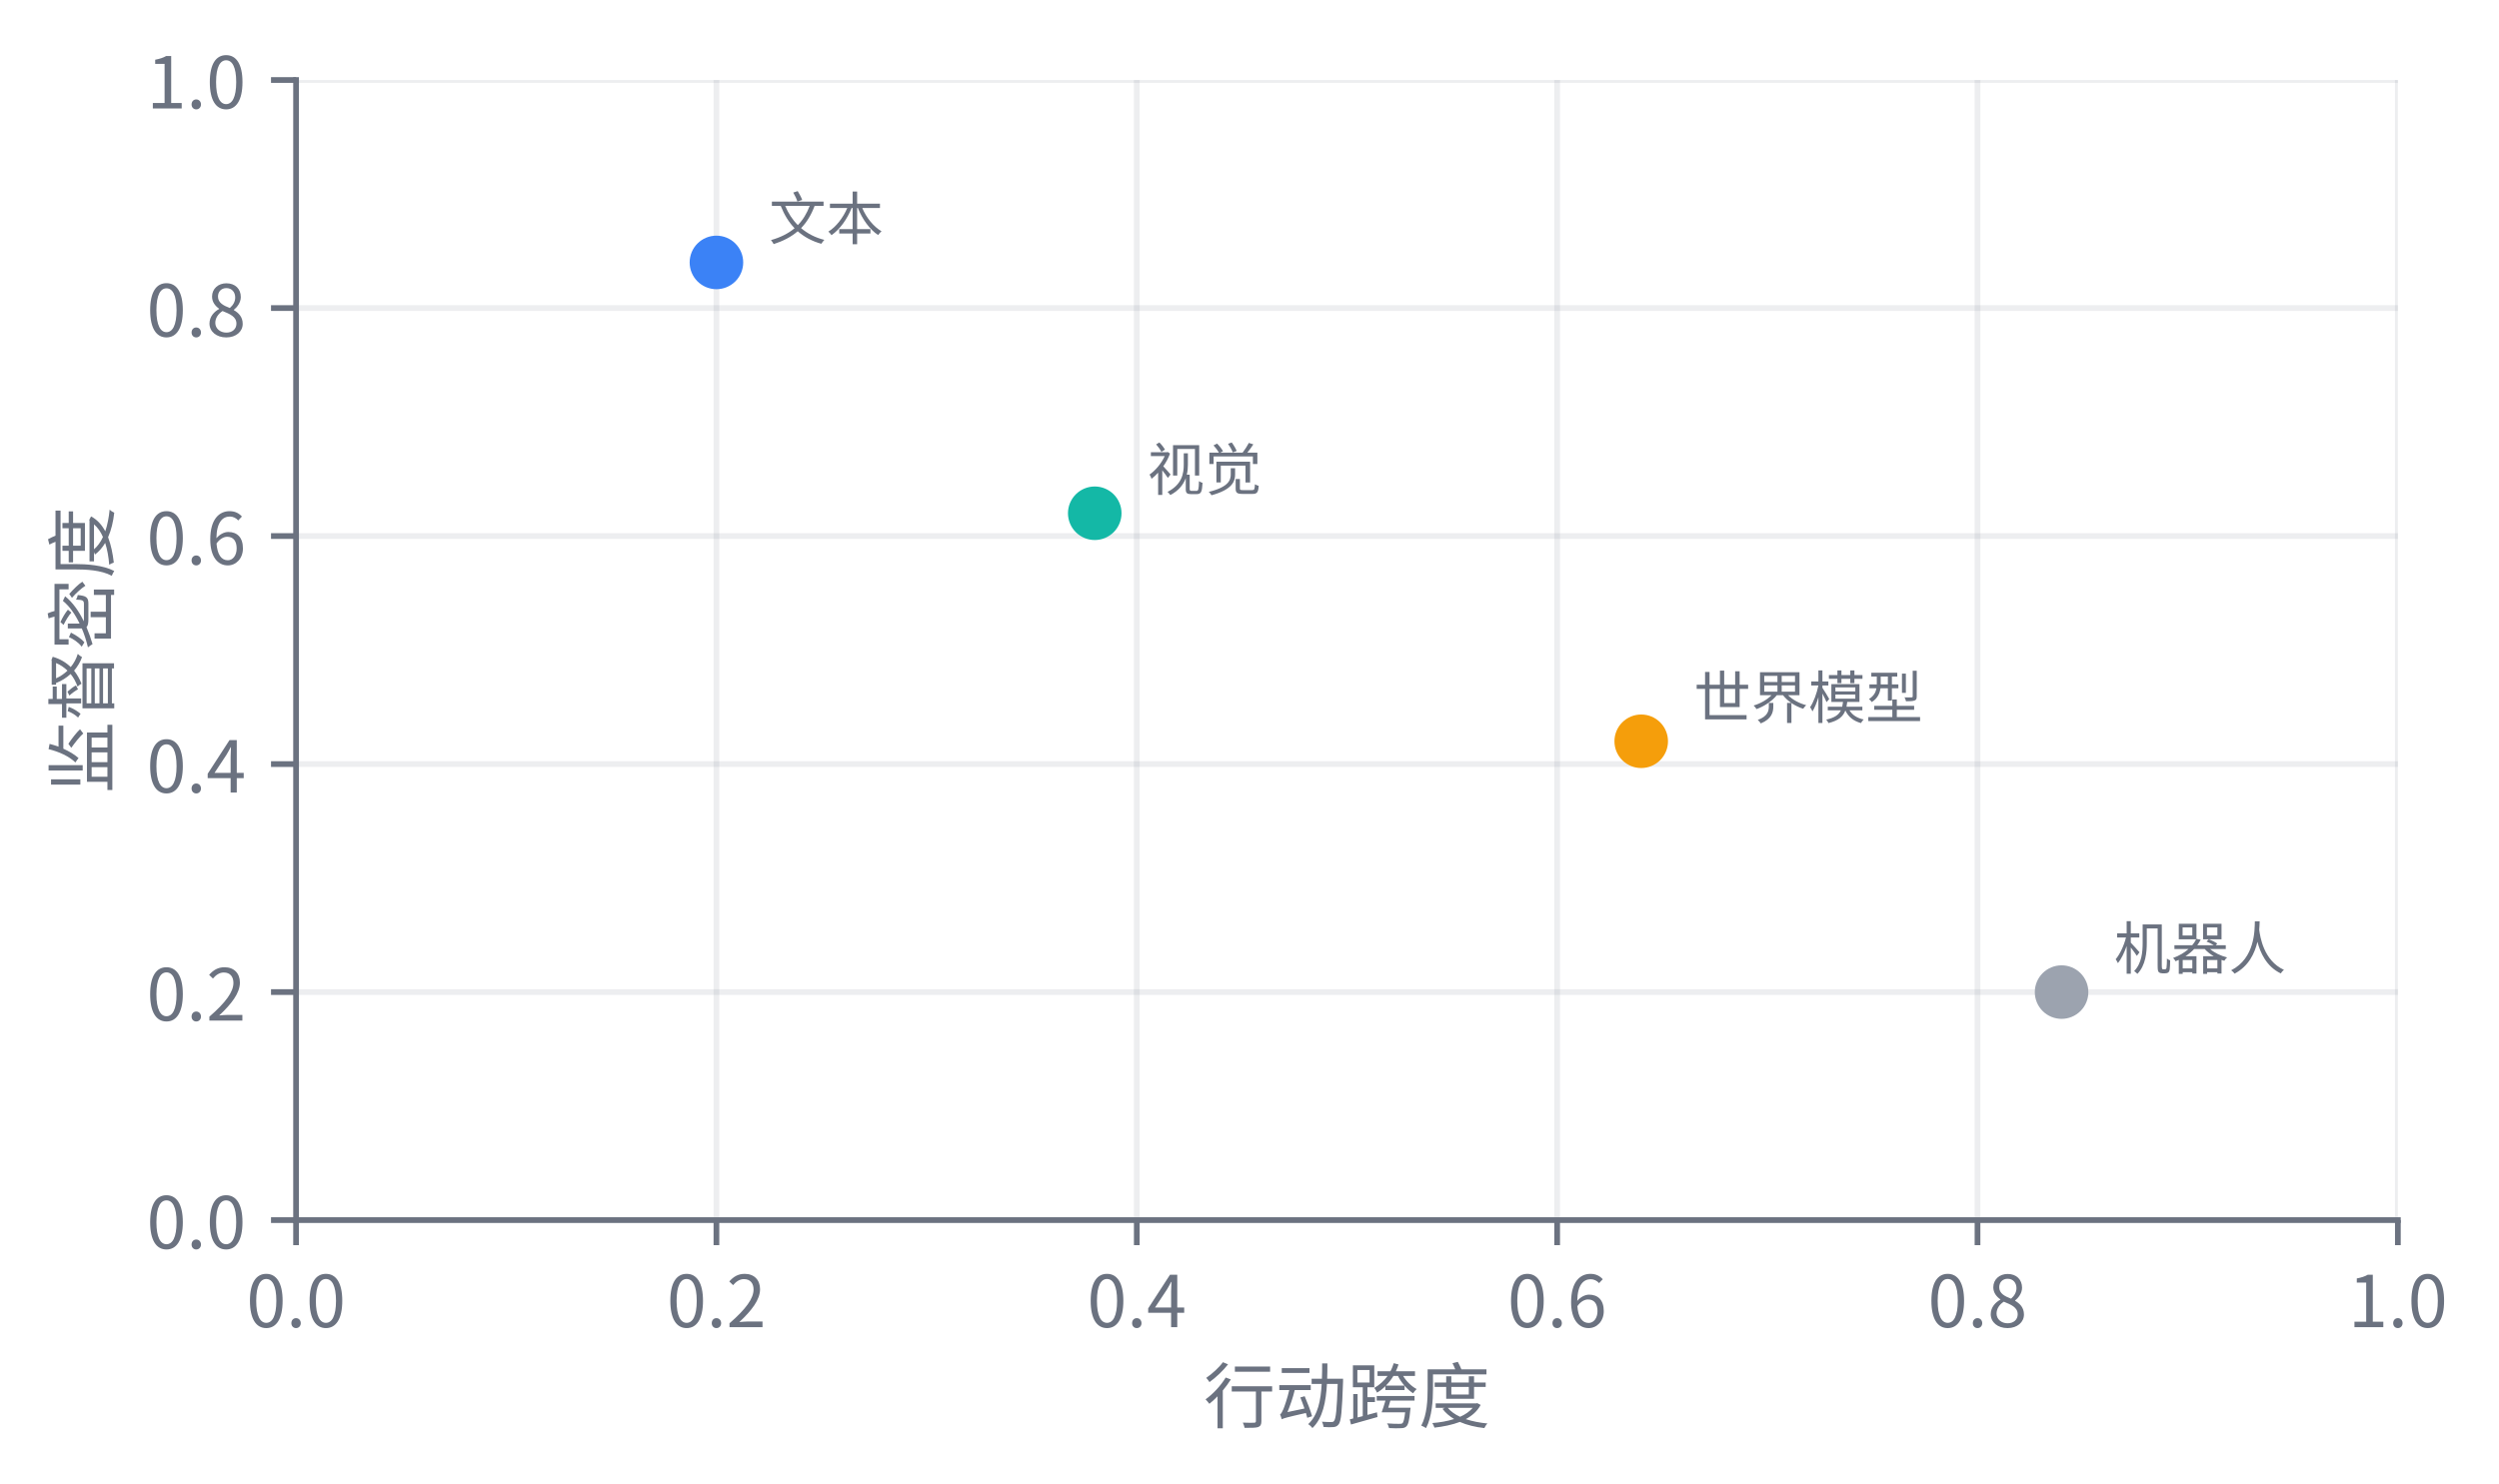
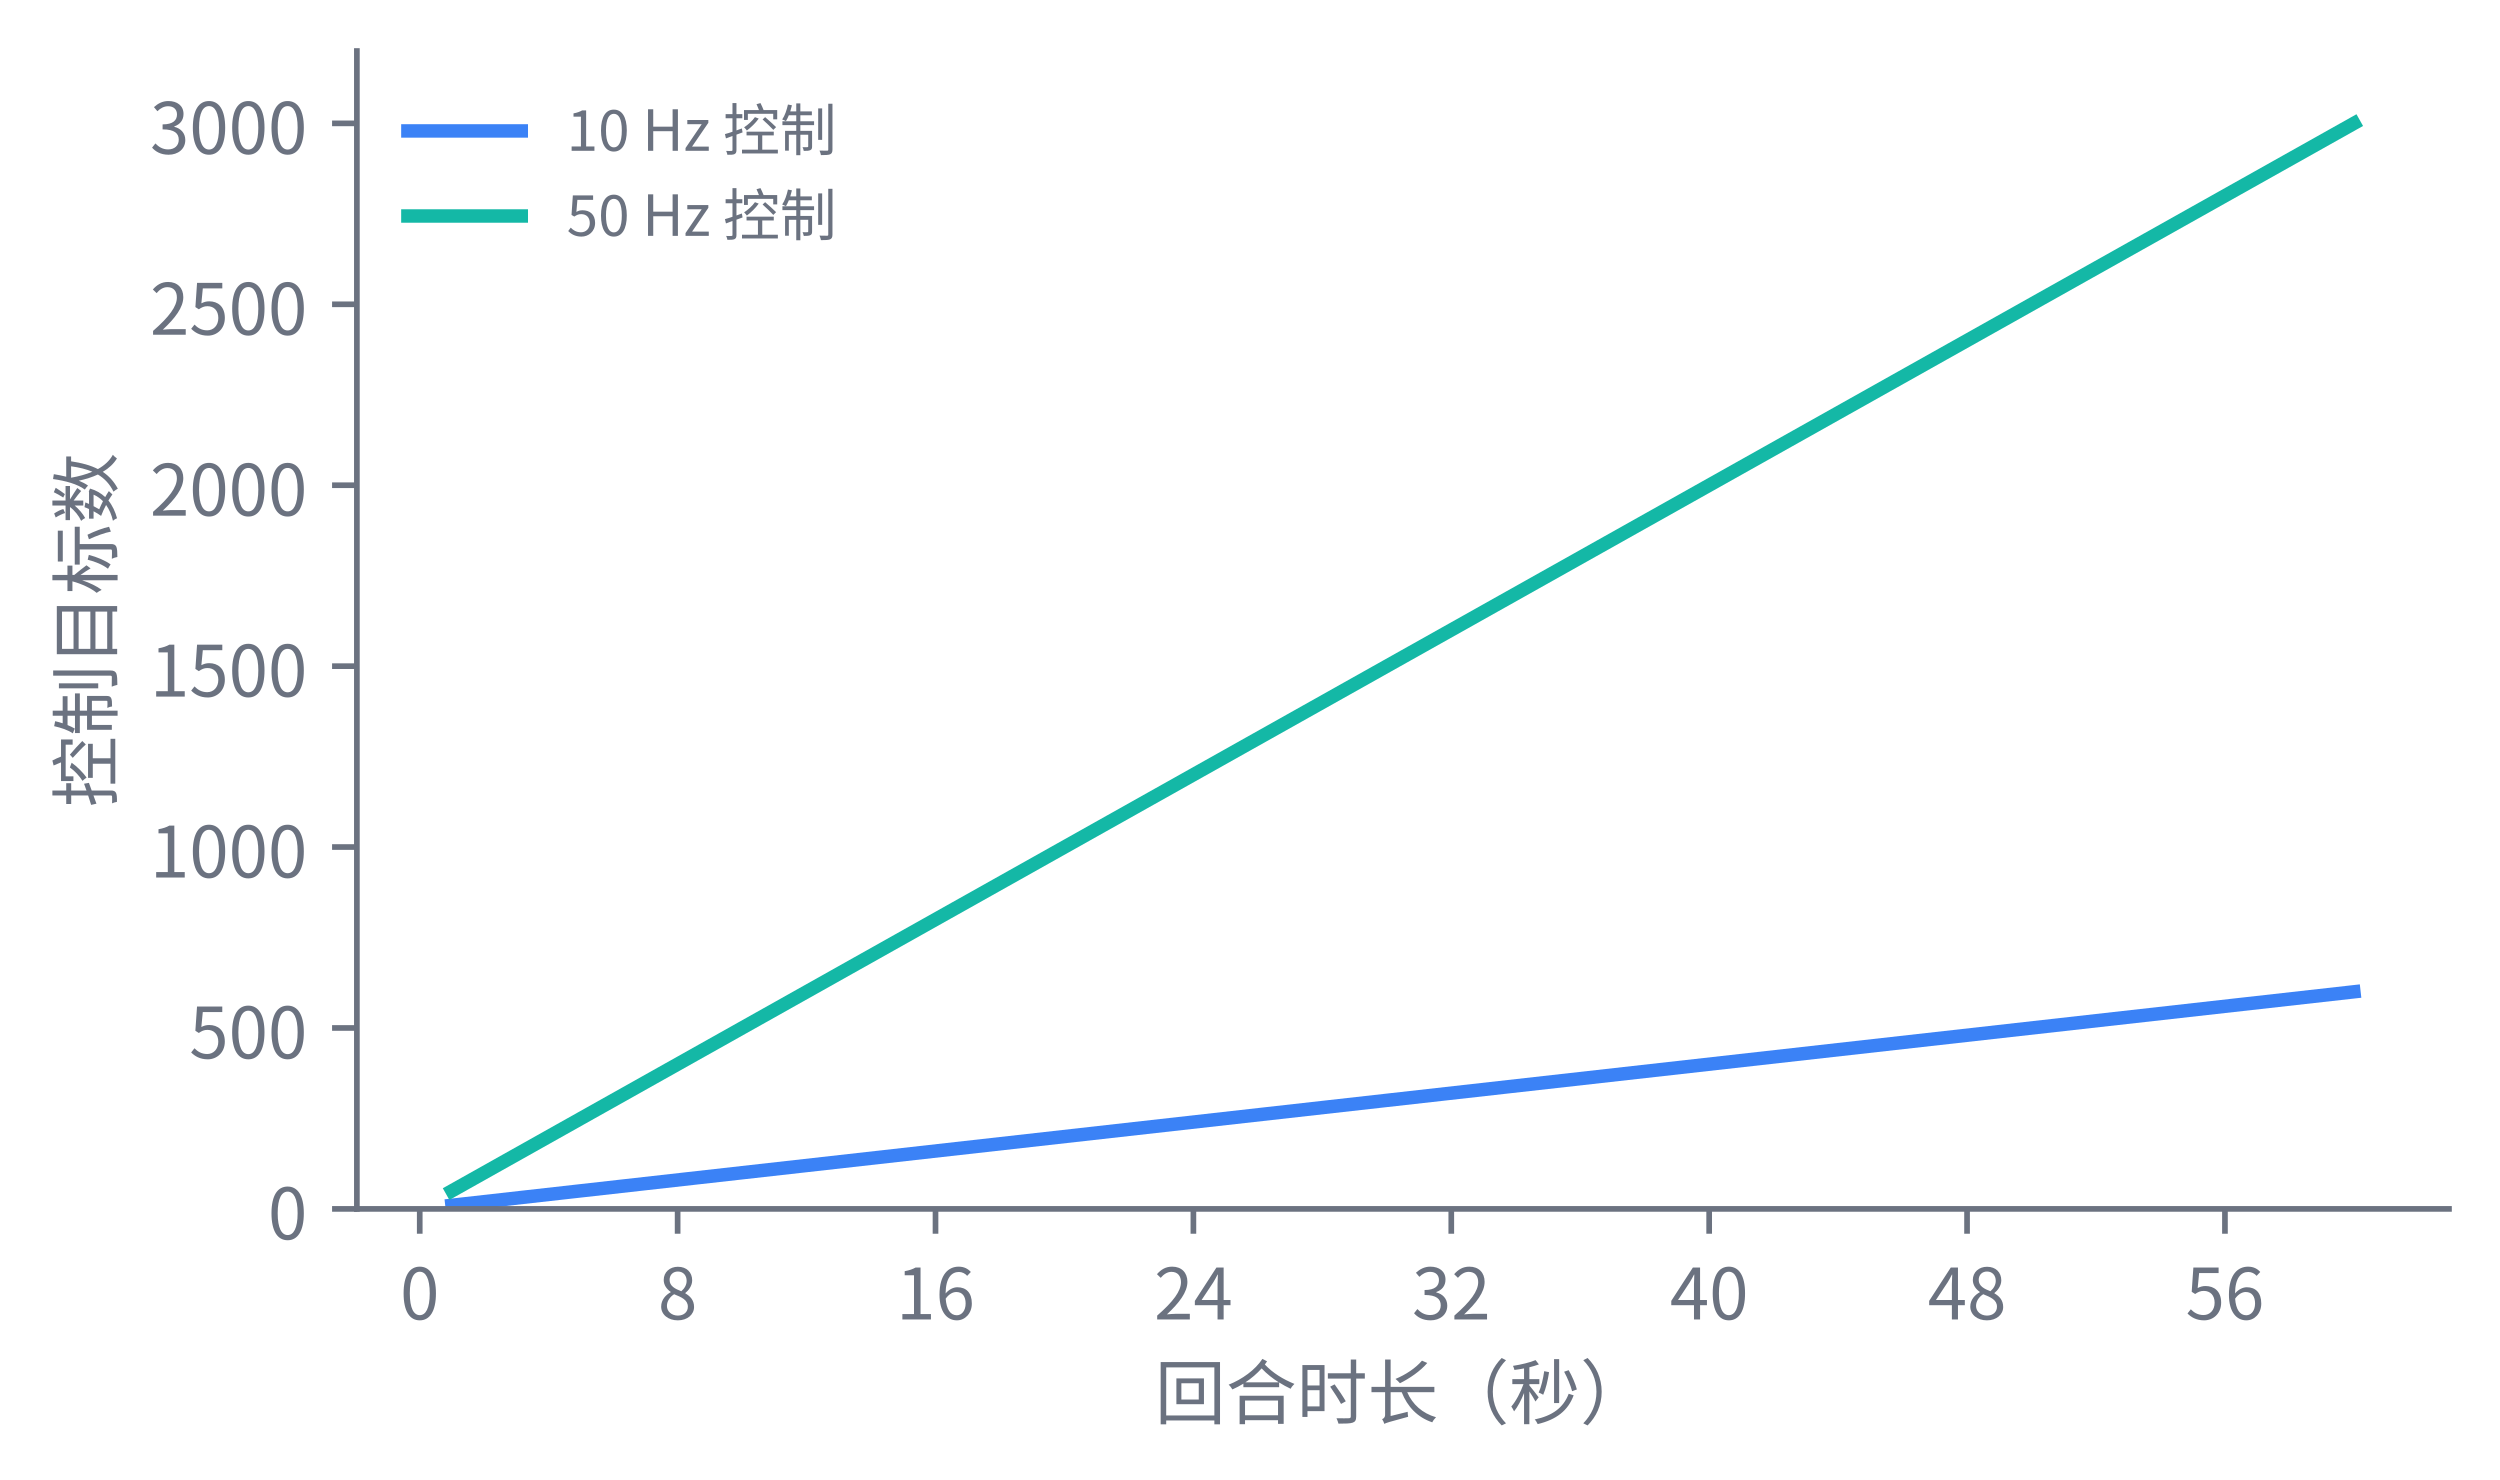
- <svg xmlns="http://www.w3.org/2000/svg" xmlns:xlink="http://www.w3.org/1999/xlink" width="349.037pt" height="207.26pt" viewBox="0 0 349.037 207.26" version="1.1">
+ <svg xmlns="http://www.w3.org/2000/svg" xmlns:xlink="http://www.w3.org/1999/xlink" width="352.8pt" height="208.8pt" viewBox="0 0 352.8 208.8" version="1.1">
  <defs>
    <style type="text/css">*{stroke-linejoin: round; stroke-linecap: butt}</style>
  </defs>
  <g id="figure_1">
    <g id="patch_1">
-       <path d="M 0 207.26  L 349.037 207.26  L 349.037 0  L 0 0  L 0 207.26  z " style="fill: none" />
+       <path d="M 0 208.8 L 352.8 208.8 L 352.8 0 L 0 0 L 0 208.8 z " style="fill: none" />
    </g>
    <g id="axes_1">
      <g id="patch_2">
-         <path d="M 41.352 170.46  L 334.912 170.46  L 334.912 11.18  L 41.352 11.18  L 41.352 170.46  z " style="fill: none" />
+         <path d="M 50.362 170.6 L 345.6 170.6 L 345.6 7.2 L 50.362 7.2 L 50.362 170.6 z " style="fill: none" />
      </g>
      <g id="matplotlib.axis_1">
        <g id="xtick_1">
          <g id="line2d_1">
-             <path d="M 41.352 170.46  L 41.352 11.18  " clip-path="url(#p57047e97fb)" style="fill: none; stroke: #6b7280; stroke-opacity: 0.12; stroke-width: 0.8; stroke-linecap: square" />
-           </g>
+             <defs>
+               <path id="m99a8301184" d="M 0 0 L 0 3.5 " style="stroke: #6b7280; stroke-width: 0.8" />
+             </defs>
+             <g>
+               <use xlink:href="#m99a8301184" x="59.233" y="170.6" style="fill: #6b7280; stroke: #6b7280; stroke-width: 0.8" />
+             </g>
+           </g>
+           <g id="text_1">
+             <text style="font-size: 10px; font-family: 'PingFang SC', 'Heiti SC', 'STHeiti', 'Noto Sans CJK SC', 'Microsoft YaHei', 'SimHei', 'Arial Unicode MS', 'DejaVu Sans', sans-serif; text-anchor: middle; fill: #6b7280" x="59.233" y="186.2" transform="rotate(-0 59.23327 186.2)">0</text>
+           </g>
+         </g>
+         <g id="xtick_2">
          <g id="line2d_2">
-             <defs>
-               <path id="m5738816dce" d="M 0 0  L 0 3.5  " style="stroke: #6b7280; stroke-width: 0.8" />
-             </defs>
-             <g>
-               <use xlink:href="#m5738816dce" x="41.352" y="170.46" style="fill: #6b7280; stroke: #6b7280; stroke-width: 0.8" />
-             </g>
-           </g>
-           <g id="text_1">
-             <text style="font-size: 10px; font-family: 'PingFang SC', 'Heiti SC', 'STHeiti', 'Noto Sans CJK SC', 'Microsoft YaHei', 'SimHei', 'Arial Unicode MS', 'DejaVu Sans', sans-serif; text-anchor: middle; fill: #6b7280" x="41.352" y="185.419" transform="rotate(-0 41.35156 185.4191)">0.0</text>
-           </g>
-         </g>
-         <g id="xtick_2">
+             <g>
+               <use xlink:href="#m99a8301184" x="95.626" y="170.6" style="fill: #6b7280; stroke: #6b7280; stroke-width: 0.8" />
+             </g>
+           </g>
+           <g id="text_2">
+             <text style="font-size: 10px; font-family: 'PingFang SC', 'Heiti SC', 'STHeiti', 'Noto Sans CJK SC', 'Microsoft YaHei', 'SimHei', 'Arial Unicode MS', 'DejaVu Sans', sans-serif; text-anchor: middle; fill: #6b7280" x="95.626" y="186.2" transform="rotate(-0 95.62619 186.2)">8</text>
+           </g>
+         </g>
+         <g id="xtick_3">
          <g id="line2d_3">
-             <path d="M 100.064 170.46  L 100.064 11.18  " clip-path="url(#p57047e97fb)" style="fill: none; stroke: #6b7280; stroke-opacity: 0.12; stroke-width: 0.8; stroke-linecap: square" />
-           </g>
+             <g>
+               <use xlink:href="#m99a8301184" x="132.019" y="170.6" style="fill: #6b7280; stroke: #6b7280; stroke-width: 0.8" />
+             </g>
+           </g>
+           <g id="text_3">
+             <text style="font-size: 10px; font-family: 'PingFang SC', 'Heiti SC', 'STHeiti', 'Noto Sans CJK SC', 'Microsoft YaHei', 'SimHei', 'Arial Unicode MS', 'DejaVu Sans', sans-serif; text-anchor: middle; fill: #6b7280" x="132.019" y="186.2" transform="rotate(-0 132.0191 186.2)">16</text>
+           </g>
+         </g>
+         <g id="xtick_4">
          <g id="line2d_4">
            <g>
-               <use xlink:href="#m5738816dce" x="100.064" y="170.46" style="fill: #6b7280; stroke: #6b7280; stroke-width: 0.8" />
-             </g>
-           </g>
-           <g id="text_2">
-             <text style="font-size: 10px; font-family: 'PingFang SC', 'Heiti SC', 'STHeiti', 'Noto Sans CJK SC', 'Microsoft YaHei', 'SimHei', 'Arial Unicode MS', 'DejaVu Sans', sans-serif; text-anchor: middle; fill: #6b7280" x="100.064" y="185.419" transform="rotate(-0 100.0636 185.4191)">0.2</text>
-           </g>
-         </g>
-         <g id="xtick_3">
+               <use xlink:href="#m99a8301184" x="168.412" y="170.6" style="fill: #6b7280; stroke: #6b7280; stroke-width: 0.8" />
+             </g>
+           </g>
+           <g id="text_4">
+             <text style="font-size: 10px; font-family: 'PingFang SC', 'Heiti SC', 'STHeiti', 'Noto Sans CJK SC', 'Microsoft YaHei', 'SimHei', 'Arial Unicode MS', 'DejaVu Sans', sans-serif; text-anchor: middle; fill: #6b7280" x="168.412" y="186.2" transform="rotate(-0 168.412 186.2)">24</text>
+           </g>
+         </g>
+         <g id="xtick_5">
          <g id="line2d_5">
-             <path d="M 158.776 170.46  L 158.776 11.18  " clip-path="url(#p57047e97fb)" style="fill: none; stroke: #6b7280; stroke-opacity: 0.12; stroke-width: 0.8; stroke-linecap: square" />
-           </g>
+             <g>
+               <use xlink:href="#m99a8301184" x="204.805" y="170.6" style="fill: #6b7280; stroke: #6b7280; stroke-width: 0.8" />
+             </g>
+           </g>
+           <g id="text_5">
+             <text style="font-size: 10px; font-family: 'PingFang SC', 'Heiti SC', 'STHeiti', 'Noto Sans CJK SC', 'Microsoft YaHei', 'SimHei', 'Arial Unicode MS', 'DejaVu Sans', sans-serif; text-anchor: middle; fill: #6b7280" x="204.805" y="186.2" transform="rotate(-0 204.8049 186.2)">32</text>
+           </g>
+         </g>
+         <g id="xtick_6">
          <g id="line2d_6">
            <g>
-               <use xlink:href="#m5738816dce" x="158.776" y="170.46" style="fill: #6b7280; stroke: #6b7280; stroke-width: 0.8" />
-             </g>
-           </g>
-           <g id="text_3">
-             <text style="font-size: 10px; font-family: 'PingFang SC', 'Heiti SC', 'STHeiti', 'Noto Sans CJK SC', 'Microsoft YaHei', 'SimHei', 'Arial Unicode MS', 'DejaVu Sans', sans-serif; text-anchor: middle; fill: #6b7280" x="158.776" y="185.419" transform="rotate(-0 158.7756 185.4191)">0.4</text>
-           </g>
-         </g>
-         <g id="xtick_4">
+               <use xlink:href="#m99a8301184" x="241.198" y="170.6" style="fill: #6b7280; stroke: #6b7280; stroke-width: 0.8" />
+             </g>
+           </g>
+           <g id="text_6">
+             <text style="font-size: 10px; font-family: 'PingFang SC', 'Heiti SC', 'STHeiti', 'Noto Sans CJK SC', 'Microsoft YaHei', 'SimHei', 'Arial Unicode MS', 'DejaVu Sans', sans-serif; text-anchor: middle; fill: #6b7280" x="241.198" y="186.2" transform="rotate(-0 241.1978 186.2)">40</text>
+           </g>
+         </g>
+         <g id="xtick_7">
          <g id="line2d_7">
-             <path d="M 217.488 170.46  L 217.488 11.18  " clip-path="url(#p57047e97fb)" style="fill: none; stroke: #6b7280; stroke-opacity: 0.12; stroke-width: 0.8; stroke-linecap: square" />
-           </g>
+             <g>
+               <use xlink:href="#m99a8301184" x="277.591" y="170.6" style="fill: #6b7280; stroke: #6b7280; stroke-width: 0.8" />
+             </g>
+           </g>
+           <g id="text_7">
+             <text style="font-size: 10px; font-family: 'PingFang SC', 'Heiti SC', 'STHeiti', 'Noto Sans CJK SC', 'Microsoft YaHei', 'SimHei', 'Arial Unicode MS', 'DejaVu Sans', sans-serif; text-anchor: middle; fill: #6b7280" x="277.591" y="186.2" transform="rotate(-0 277.5907 186.2)">48</text>
+           </g>
+         </g>
+         <g id="xtick_8">
          <g id="line2d_8">
            <g>
-               <use xlink:href="#m5738816dce" x="217.488" y="170.46" style="fill: #6b7280; stroke: #6b7280; stroke-width: 0.8" />
-             </g>
-           </g>
-           <g id="text_4">
-             <text style="font-size: 10px; font-family: 'PingFang SC', 'Heiti SC', 'STHeiti', 'Noto Sans CJK SC', 'Microsoft YaHei', 'SimHei', 'Arial Unicode MS', 'DejaVu Sans', sans-serif; text-anchor: middle; fill: #6b7280" x="217.488" y="185.419" transform="rotate(-0 217.4876 185.4191)">0.6</text>
-           </g>
-         </g>
-         <g id="xtick_5">
-           <g id="line2d_9">
-             <path d="M 276.2 170.46  L 276.2 11.18  " clip-path="url(#p57047e97fb)" style="fill: none; stroke: #6b7280; stroke-opacity: 0.12; stroke-width: 0.8; stroke-linecap: square" />
-           </g>
-           <g id="line2d_10">
-             <g>
-               <use xlink:href="#m5738816dce" x="276.2" y="170.46" style="fill: #6b7280; stroke: #6b7280; stroke-width: 0.8" />
-             </g>
-           </g>
-           <g id="text_5">
-             <text style="font-size: 10px; font-family: 'PingFang SC', 'Heiti SC', 'STHeiti', 'Noto Sans CJK SC', 'Microsoft YaHei', 'SimHei', 'Arial Unicode MS', 'DejaVu Sans', sans-serif; text-anchor: middle; fill: #6b7280" x="276.2" y="185.419" transform="rotate(-0 276.1996 185.4191)">0.8</text>
-           </g>
-         </g>
-         <g id="xtick_6">
-           <g id="line2d_11">
-             <path d="M 334.912 170.46  L 334.912 11.18  " clip-path="url(#p57047e97fb)" style="fill: none; stroke: #6b7280; stroke-opacity: 0.12; stroke-width: 0.8; stroke-linecap: square" />
-           </g>
-           <g id="line2d_12">
-             <g>
-               <use xlink:href="#m5738816dce" x="334.912" y="170.46" style="fill: #6b7280; stroke: #6b7280; stroke-width: 0.8" />
-             </g>
-           </g>
-           <g id="text_6">
-             <text style="font-size: 10px; font-family: 'PingFang SC', 'Heiti SC', 'STHeiti', 'Noto Sans CJK SC', 'Microsoft YaHei', 'SimHei', 'Arial Unicode MS', 'DejaVu Sans', sans-serif; text-anchor: middle; fill: #6b7280" x="334.912" y="185.419" transform="rotate(-0 334.9116 185.4191)">1.0</text>
-           </g>
-         </g>
-         <g id="text_7">
-           <text style="font-size: 10px; font-family: 'PingFang SC', 'Heiti SC', 'STHeiti', 'Noto Sans CJK SC', 'Microsoft YaHei', 'SimHei', 'Arial Unicode MS', 'DejaVu Sans', sans-serif; text-anchor: middle; fill: #6b7280" x="188.132" y="198.719" transform="rotate(-0 188.1316 198.7191)">行动跨度</text>
+               <use xlink:href="#m99a8301184" x="313.984" y="170.6" style="fill: #6b7280; stroke: #6b7280; stroke-width: 0.8" />
+             </g>
+           </g>
+           <g id="text_8">
+             <text style="font-size: 10px; font-family: 'PingFang SC', 'Heiti SC', 'STHeiti', 'Noto Sans CJK SC', 'Microsoft YaHei', 'SimHei', 'Arial Unicode MS', 'DejaVu Sans', sans-serif; text-anchor: middle; fill: #6b7280" x="313.984" y="186.2" transform="rotate(-0 313.9837 186.2)">56</text>
+           </g>
+         </g>
+         <g id="text_9">
+           <text style="font-size: 10px; font-family: 'PingFang SC', 'Heiti SC', 'STHeiti', 'Noto Sans CJK SC', 'Microsoft YaHei', 'SimHei', 'Arial Unicode MS', 'DejaVu Sans', sans-serif; text-anchor: middle; fill: #6b7280" x="197.981" y="200.2" transform="rotate(-0 197.9812 200.2)">回合时长（秒）</text>
        </g>
      </g>
      <g id="matplotlib.axis_2">
        <g id="ytick_1">
+           <g id="line2d_9">
+             <defs>
+               <path id="ma3054137d4" d="M 0 0 L -3.5 0 " style="stroke: #6b7280; stroke-width: 0.8" />
+             </defs>
+             <g>
+               <use xlink:href="#ma3054137d4" x="50.362" y="170.6" style="fill: #6b7280; stroke: #6b7280; stroke-width: 0.8" />
+             </g>
+           </g>
+           <g id="text_10">
+             <text style="font-size: 10px; font-family: 'PingFang SC', 'Heiti SC', 'STHeiti', 'Noto Sans CJK SC', 'Microsoft YaHei', 'SimHei', 'Arial Unicode MS', 'DejaVu Sans', sans-serif; text-anchor: end; fill: #6b7280" x="43.362" y="174.9" transform="rotate(-0 43.3625 174.9)">0</text>
+           </g>
+         </g>
+         <g id="ytick_2">
+           <g id="line2d_10">
+             <g>
+               <use xlink:href="#ma3054137d4" x="50.362" y="145.069" style="fill: #6b7280; stroke: #6b7280; stroke-width: 0.8" />
+             </g>
+           </g>
+           <g id="text_11">
+             <text style="font-size: 10px; font-family: 'PingFang SC', 'Heiti SC', 'STHeiti', 'Noto Sans CJK SC', 'Microsoft YaHei', 'SimHei', 'Arial Unicode MS', 'DejaVu Sans', sans-serif; text-anchor: end; fill: #6b7280" x="43.362" y="149.369" transform="rotate(-0 43.3625 149.3688)">500</text>
+           </g>
+         </g>
+         <g id="ytick_3">
+           <g id="line2d_11">
+             <g>
+               <use xlink:href="#ma3054137d4" x="50.362" y="119.537" style="fill: #6b7280; stroke: #6b7280; stroke-width: 0.8" />
+             </g>
+           </g>
+           <g id="text_12">
+             <text style="font-size: 10px; font-family: 'PingFang SC', 'Heiti SC', 'STHeiti', 'Noto Sans CJK SC', 'Microsoft YaHei', 'SimHei', 'Arial Unicode MS', 'DejaVu Sans', sans-serif; text-anchor: end; fill: #6b7280" x="43.362" y="123.838" transform="rotate(-0 43.3625 123.8375)">1000</text>
+           </g>
+         </g>
+         <g id="ytick_4">
+           <g id="line2d_12">
+             <g>
+               <use xlink:href="#ma3054137d4" x="50.362" y="94.006" style="fill: #6b7280; stroke: #6b7280; stroke-width: 0.8" />
+             </g>
+           </g>
+           <g id="text_13">
+             <text style="font-size: 10px; font-family: 'PingFang SC', 'Heiti SC', 'STHeiti', 'Noto Sans CJK SC', 'Microsoft YaHei', 'SimHei', 'Arial Unicode MS', 'DejaVu Sans', sans-serif; text-anchor: end; fill: #6b7280" x="43.362" y="98.306" transform="rotate(-0 43.3625 98.30625)">1500</text>
+           </g>
+         </g>
+         <g id="ytick_5">
          <g id="line2d_13">
-             <path d="M 41.352 170.46  L 334.912 170.46  " clip-path="url(#p57047e97fb)" style="fill: none; stroke: #6b7280; stroke-opacity: 0.12; stroke-width: 0.8; stroke-linecap: square" />
-           </g>
+             <g>
+               <use xlink:href="#ma3054137d4" x="50.362" y="68.475" style="fill: #6b7280; stroke: #6b7280; stroke-width: 0.8" />
+             </g>
+           </g>
+           <g id="text_14">
+             <text style="font-size: 10px; font-family: 'PingFang SC', 'Heiti SC', 'STHeiti', 'Noto Sans CJK SC', 'Microsoft YaHei', 'SimHei', 'Arial Unicode MS', 'DejaVu Sans', sans-serif; text-anchor: end; fill: #6b7280" x="43.362" y="72.775" transform="rotate(-0 43.3625 72.775)">2000</text>
+           </g>
+         </g>
+         <g id="ytick_6">
          <g id="line2d_14">
-             <defs>
-               <path id="m348ff4b212" d="M 0 0  L -3.5 0  " style="stroke: #6b7280; stroke-width: 0.8" />
-             </defs>
-             <g>
-               <use xlink:href="#m348ff4b212" x="41.352" y="170.46" style="fill: #6b7280; stroke: #6b7280; stroke-width: 0.8" />
-             </g>
-           </g>
-           <g id="text_8">
-             <text style="font-size: 10px; font-family: 'PingFang SC', 'Heiti SC', 'STHeiti', 'Noto Sans CJK SC', 'Microsoft YaHei', 'SimHei', 'Arial Unicode MS', 'DejaVu Sans', sans-serif; text-anchor: end; fill: #6b7280" x="34.352" y="174.439" transform="rotate(-0 34.35156 174.4394)">0.0</text>
-           </g>
-         </g>
-         <g id="ytick_2">
+             <g>
+               <use xlink:href="#ma3054137d4" x="50.362" y="42.944" style="fill: #6b7280; stroke: #6b7280; stroke-width: 0.8" />
+             </g>
+           </g>
+           <g id="text_15">
+             <text style="font-size: 10px; font-family: 'PingFang SC', 'Heiti SC', 'STHeiti', 'Noto Sans CJK SC', 'Microsoft YaHei', 'SimHei', 'Arial Unicode MS', 'DejaVu Sans', sans-serif; text-anchor: end; fill: #6b7280" x="43.362" y="47.244" transform="rotate(-0 43.3625 47.24375)">2500</text>
+           </g>
+         </g>
+         <g id="ytick_7">
          <g id="line2d_15">
-             <path d="M 41.352 138.604  L 334.912 138.604  " clip-path="url(#p57047e97fb)" style="fill: none; stroke: #6b7280; stroke-opacity: 0.12; stroke-width: 0.8; stroke-linecap: square" />
-           </g>
-           <g id="line2d_16">
-             <g>
-               <use xlink:href="#m348ff4b212" x="41.352" y="138.604" style="fill: #6b7280; stroke: #6b7280; stroke-width: 0.8" />
-             </g>
-           </g>
-           <g id="text_9">
-             <text style="font-size: 10px; font-family: 'PingFang SC', 'Heiti SC', 'STHeiti', 'Noto Sans CJK SC', 'Microsoft YaHei', 'SimHei', 'Arial Unicode MS', 'DejaVu Sans', sans-serif; text-anchor: end; fill: #6b7280" x="34.352" y="142.583" transform="rotate(-0 34.35156 142.5834)">0.2</text>
-           </g>
-         </g>
-         <g id="ytick_3">
-           <g id="line2d_17">
-             <path d="M 41.352 106.748  L 334.912 106.748  " clip-path="url(#p57047e97fb)" style="fill: none; stroke: #6b7280; stroke-opacity: 0.12; stroke-width: 0.8; stroke-linecap: square" />
-           </g>
-           <g id="line2d_18">
-             <g>
-               <use xlink:href="#m348ff4b212" x="41.352" y="106.748" style="fill: #6b7280; stroke: #6b7280; stroke-width: 0.8" />
-             </g>
-           </g>
-           <g id="text_10">
-             <text style="font-size: 10px; font-family: 'PingFang SC', 'Heiti SC', 'STHeiti', 'Noto Sans CJK SC', 'Microsoft YaHei', 'SimHei', 'Arial Unicode MS', 'DejaVu Sans', sans-serif; text-anchor: end; fill: #6b7280" x="34.352" y="110.727" transform="rotate(-0 34.35156 110.7274)">0.4</text>
-           </g>
-         </g>
-         <g id="ytick_4">
-           <g id="line2d_19">
-             <path d="M 41.352 74.892  L 334.912 74.892  " clip-path="url(#p57047e97fb)" style="fill: none; stroke: #6b7280; stroke-opacity: 0.12; stroke-width: 0.8; stroke-linecap: square" />
-           </g>
-           <g id="line2d_20">
-             <g>
-               <use xlink:href="#m348ff4b212" x="41.352" y="74.892" style="fill: #6b7280; stroke: #6b7280; stroke-width: 0.8" />
-             </g>
-           </g>
-           <g id="text_11">
-             <text style="font-size: 10px; font-family: 'PingFang SC', 'Heiti SC', 'STHeiti', 'Noto Sans CJK SC', 'Microsoft YaHei', 'SimHei', 'Arial Unicode MS', 'DejaVu Sans', sans-serif; text-anchor: end; fill: #6b7280" x="34.352" y="78.871" transform="rotate(-0 34.35156 78.87138)">0.6</text>
-           </g>
-         </g>
-         <g id="ytick_5">
-           <g id="line2d_21">
-             <path d="M 41.352 43.036  L 334.912 43.036  " clip-path="url(#p57047e97fb)" style="fill: none; stroke: #6b7280; stroke-opacity: 0.12; stroke-width: 0.8; stroke-linecap: square" />
-           </g>
-           <g id="line2d_22">
-             <g>
-               <use xlink:href="#m348ff4b212" x="41.352" y="43.036" style="fill: #6b7280; stroke: #6b7280; stroke-width: 0.8" />
-             </g>
-           </g>
-           <g id="text_12">
-             <text style="font-size: 10px; font-family: 'PingFang SC', 'Heiti SC', 'STHeiti', 'Noto Sans CJK SC', 'Microsoft YaHei', 'SimHei', 'Arial Unicode MS', 'DejaVu Sans', sans-serif; text-anchor: end; fill: #6b7280" x="34.352" y="47.015" transform="rotate(-0 34.35156 47.01537)">0.8</text>
-           </g>
-         </g>
-         <g id="ytick_6">
-           <g id="line2d_23">
-             <path d="M 41.352 11.18  L 334.912 11.18  " clip-path="url(#p57047e97fb)" style="fill: none; stroke: #6b7280; stroke-opacity: 0.12; stroke-width: 0.8; stroke-linecap: square" />
-           </g>
-           <g id="line2d_24">
-             <g>
-               <use xlink:href="#m348ff4b212" x="41.352" y="11.18" style="fill: #6b7280; stroke: #6b7280; stroke-width: 0.8" />
-             </g>
-           </g>
-           <g id="text_13">
-             <text style="font-size: 10px; font-family: 'PingFang SC', 'Heiti SC', 'STHeiti', 'Noto Sans CJK SC', 'Microsoft YaHei', 'SimHei', 'Arial Unicode MS', 'DejaVu Sans', sans-serif; text-anchor: end; fill: #6b7280" x="34.352" y="15.159" transform="rotate(-0 34.35156 15.15938)">1.0</text>
-           </g>
-         </g>
-         <g id="text_14">
-           <text style="font-size: 10px; font-family: 'PingFang SC', 'Heiti SC', 'STHeiti', 'Noto Sans CJK SC', 'Microsoft YaHei', 'SimHei', 'Arial Unicode MS', 'DejaVu Sans', sans-serif; text-anchor: middle; fill: #6b7280" x="15.159" y="90.82" transform="rotate(-90 15.15938 90.81969)">监督密度</text>
-         </g>
+             <g>
+               <use xlink:href="#ma3054137d4" x="50.362" y="17.413" style="fill: #6b7280; stroke: #6b7280; stroke-width: 0.8" />
+             </g>
+           </g>
+           <g id="text_16">
+             <text style="font-size: 10px; font-family: 'PingFang SC', 'Heiti SC', 'STHeiti', 'Noto Sans CJK SC', 'Microsoft YaHei', 'SimHei', 'Arial Unicode MS', 'DejaVu Sans', sans-serif; text-anchor: end; fill: #6b7280" x="43.362" y="21.712" transform="rotate(-0 43.3625 21.7125)">3000</text>
+           </g>
+         </g>
+         <g id="text_17">
+           <text style="font-size: 10px; font-family: 'PingFang SC', 'Heiti SC', 'STHeiti', 'Noto Sans CJK SC', 'Microsoft YaHei', 'SimHei', 'Arial Unicode MS', 'DejaVu Sans', sans-serif; text-anchor: middle; fill: #6b7280" x="15.8" y="88.9" transform="rotate(-90 15.8 88.9)">控制目标数</text>
+         </g>
+       </g>
+       <g id="line2d_16">
+         <path d="M 63.782 170.089 L 81.979 168.047 L 104.724 165.494 L 195.707 155.281 L 332.18 139.963 " clip-path="url(#p928856bbe6)" style="fill: none; stroke: #3b82f6; stroke-width: 1.9; stroke-linecap: square" />
+       </g>
+       <g id="line2d_17">
+         <path d="M 63.782 168.047 L 81.979 157.834 L 104.724 145.069 L 195.707 94.006 L 332.18 17.413 " clip-path="url(#p928856bbe6)" style="fill: none; stroke: #14b8a6; stroke-width: 1.9; stroke-linecap: square" />
      </g>
      <g id="patch_3">
-         <path d="M 41.352 170.46  L 41.352 11.18  " style="fill: none; stroke: #6b7280; stroke-width: 0.8; stroke-linejoin: miter; stroke-linecap: square" />
+         <path d="M 50.362 170.6 L 50.362 7.2 " style="fill: none; stroke: #6b7280; stroke-width: 0.8; stroke-linejoin: miter; stroke-linecap: square" />
      </g>
      <g id="patch_4">
-         <path d="M 41.352 170.46  L 334.912 170.46  " style="fill: none; stroke: #6b7280; stroke-width: 0.8; stroke-linejoin: miter; stroke-linecap: square" />
-       </g>
-       <g id="PathCollection_1">
-         <defs>
-           <path id="m3bf771dab2" d="M 0 3.24  C 0.859 3.24 1.684 2.899 2.291 2.291  C 2.899 1.684 3.24 0.859 3.24 0  C 3.24 -0.859 2.899 -1.684 2.291 -2.291  C 1.684 -2.899 0.859 -3.24 0 -3.24  C -0.859 -3.24 -1.684 -2.899 -2.291 -2.291  C -2.899 -1.684 -3.24 -0.859 -3.24 0  C -3.24 0.859 -2.899 1.684 -2.291 2.291  C -1.684 2.899 -0.859 3.24 0 3.24  z " style="stroke: #3b82f6" />
-         </defs>
-         <g clip-path="url(#p57047e97fb)">
-           <use xlink:href="#m3bf771dab2" x="100.064" y="36.664" style="fill: #3b82f6; stroke: #3b82f6" />
-         </g>
-       </g>
-       <g id="text_15">
-         <text style="font-size: 8px; font-family: 'PingFang SC', 'Heiti SC', 'STHeiti', 'Noto Sans CJK SC', 'Microsoft YaHei', 'SimHei', 'Arial Unicode MS', 'DejaVu Sans', sans-serif; text-anchor: start; fill: #6b7280" x="107.403" y="33.479" transform="rotate(-0 107.4026 33.47889)">文本</text>
-       </g>
-       <g id="PathCollection_2">
-         <defs>
-           <path id="m1d9fb1a368" d="M 0 3.24  C 0.859 3.24 1.684 2.899 2.291 2.291  C 2.899 1.684 3.24 0.859 3.24 0  C 3.24 -0.859 2.899 -1.684 2.291 -2.291  C 1.684 -2.899 0.859 -3.24 0 -3.24  C -0.859 -3.24 -1.684 -2.899 -2.291 -2.291  C -2.899 -1.684 -3.24 -0.859 -3.24 0  C -3.24 0.859 -2.899 1.684 -2.291 2.291  C -1.684 2.899 -0.859 3.24 0 3.24  z " style="stroke: #14b8a6" />
-         </defs>
-         <g clip-path="url(#p57047e97fb)">
-           <use xlink:href="#m1d9fb1a368" x="152.904" y="71.706" style="fill: #14b8a6; stroke: #14b8a6" />
-         </g>
-       </g>
-       <g id="text_16">
-         <text style="font-size: 8px; font-family: 'PingFang SC', 'Heiti SC', 'STHeiti', 'Noto Sans CJK SC', 'Microsoft YaHei', 'SimHei', 'Arial Unicode MS', 'DejaVu Sans', sans-serif; text-anchor: start; fill: #6b7280" x="160.243" y="68.52" transform="rotate(-0 160.2434 68.52049)">视觉</text>
-       </g>
-       <g id="PathCollection_3">
-         <defs>
-           <path id="mbdab3997cc" d="M 0 3.24  C 0.859 3.24 1.684 2.899 2.291 2.291  C 2.899 1.684 3.24 0.859 3.24 0  C 3.24 -0.859 2.899 -1.684 2.291 -2.291  C 1.684 -2.899 0.859 -3.24 0 -3.24  C -0.859 -3.24 -1.684 -2.899 -2.291 -2.291  C -2.899 -1.684 -3.24 -0.859 -3.24 0  C -3.24 0.859 -2.899 1.684 -2.291 2.291  C -1.684 2.899 -0.859 3.24 0 3.24  z " style="stroke: #f59e0b" />
-         </defs>
-         <g clip-path="url(#p57047e97fb)">
-           <use xlink:href="#mbdab3997cc" x="229.23" y="103.562" style="fill: #f59e0b; stroke: #f59e0b" />
-         </g>
-       </g>
-       <g id="text_17">
-         <text style="font-size: 8px; font-family: 'PingFang SC', 'Heiti SC', 'STHeiti', 'Noto Sans CJK SC', 'Microsoft YaHei', 'SimHei', 'Arial Unicode MS', 'DejaVu Sans', sans-serif; text-anchor: start; fill: #6b7280" x="236.569" y="100.376" transform="rotate(-0 236.569 100.3765)">世界模型</text>
-       </g>
-       <g id="PathCollection_4">
-         <defs>
-           <path id="me2a1b1e680" d="M 0 3.24  C 0.859 3.24 1.684 2.899 2.291 2.291  C 2.899 1.684 3.24 0.859 3.24 0  C 3.24 -0.859 2.899 -1.684 2.291 -2.291  C 1.684 -2.899 0.859 -3.24 0 -3.24  C -0.859 -3.24 -1.684 -2.899 -2.291 -2.291  C -2.899 -1.684 -3.24 -0.859 -3.24 0  C -3.24 0.859 -2.899 1.684 -2.291 2.291  C -1.684 2.899 -0.859 3.24 0 3.24  z " style="stroke: #9ca3af" />
-         </defs>
-         <g clip-path="url(#p57047e97fb)">
-           <use xlink:href="#me2a1b1e680" x="287.942" y="138.604" style="fill: #9ca3af; stroke: #9ca3af" />
-         </g>
-       </g>
-       <g id="text_18">
-         <text style="font-size: 8px; font-family: 'PingFang SC', 'Heiti SC', 'STHeiti', 'Noto Sans CJK SC', 'Microsoft YaHei', 'SimHei', 'Arial Unicode MS', 'DejaVu Sans', sans-serif; text-anchor: start; fill: #6b7280" x="295.281" y="135.418" transform="rotate(-0 295.281 135.4181)">机器人</text>
+         <path d="M 50.362 170.6 L 345.6 170.6 " style="fill: none; stroke: #6b7280; stroke-width: 0.8; stroke-linejoin: miter; stroke-linecap: square" />
+       </g>
+       <g id="legend_1">
+         <g id="line2d_18">
+           <path d="M 57.562 18.48 L 65.562 18.48 L 73.562 18.48 " style="fill: none; stroke: #3b82f6; stroke-width: 1.9; stroke-linecap: square" />
+         </g>
+         <g id="text_18">
+           <text style="font-size: 8px; font-family: 'PingFang SC', 'Heiti SC', 'STHeiti', 'Noto Sans CJK SC', 'Microsoft YaHei', 'SimHei', 'Arial Unicode MS', 'DejaVu Sans', sans-serif; text-anchor: start; fill: #6b7280" x="79.963" y="21.28" transform="rotate(-0 79.9625 21.28)">10 Hz 控制</text>
+         </g>
+         <g id="line2d_19">
+           <path d="M 57.562 30.48 L 65.562 30.48 L 73.562 30.48 " style="fill: none; stroke: #14b8a6; stroke-width: 1.9; stroke-linecap: square" />
+         </g>
+         <g id="text_19">
+           <text style="font-size: 8px; font-family: 'PingFang SC', 'Heiti SC', 'STHeiti', 'Noto Sans CJK SC', 'Microsoft YaHei', 'SimHei', 'Arial Unicode MS', 'DejaVu Sans', sans-serif; text-anchor: start; fill: #6b7280" x="79.963" y="33.28" transform="rotate(-0 79.9625 33.28)">50 Hz 控制</text>
+         </g>
      </g>
    </g>
  </g>
  <defs>
-     <clipPath id="p57047e97fb">
-       <rect x="41.352" y="11.18" width="293.56" height="159.28" />
+     <clipPath id="p928856bbe6">
+       <rect x="50.362" y="7.2" width="295.238" height="163.4" />
    </clipPath>
  </defs>
</svg>
